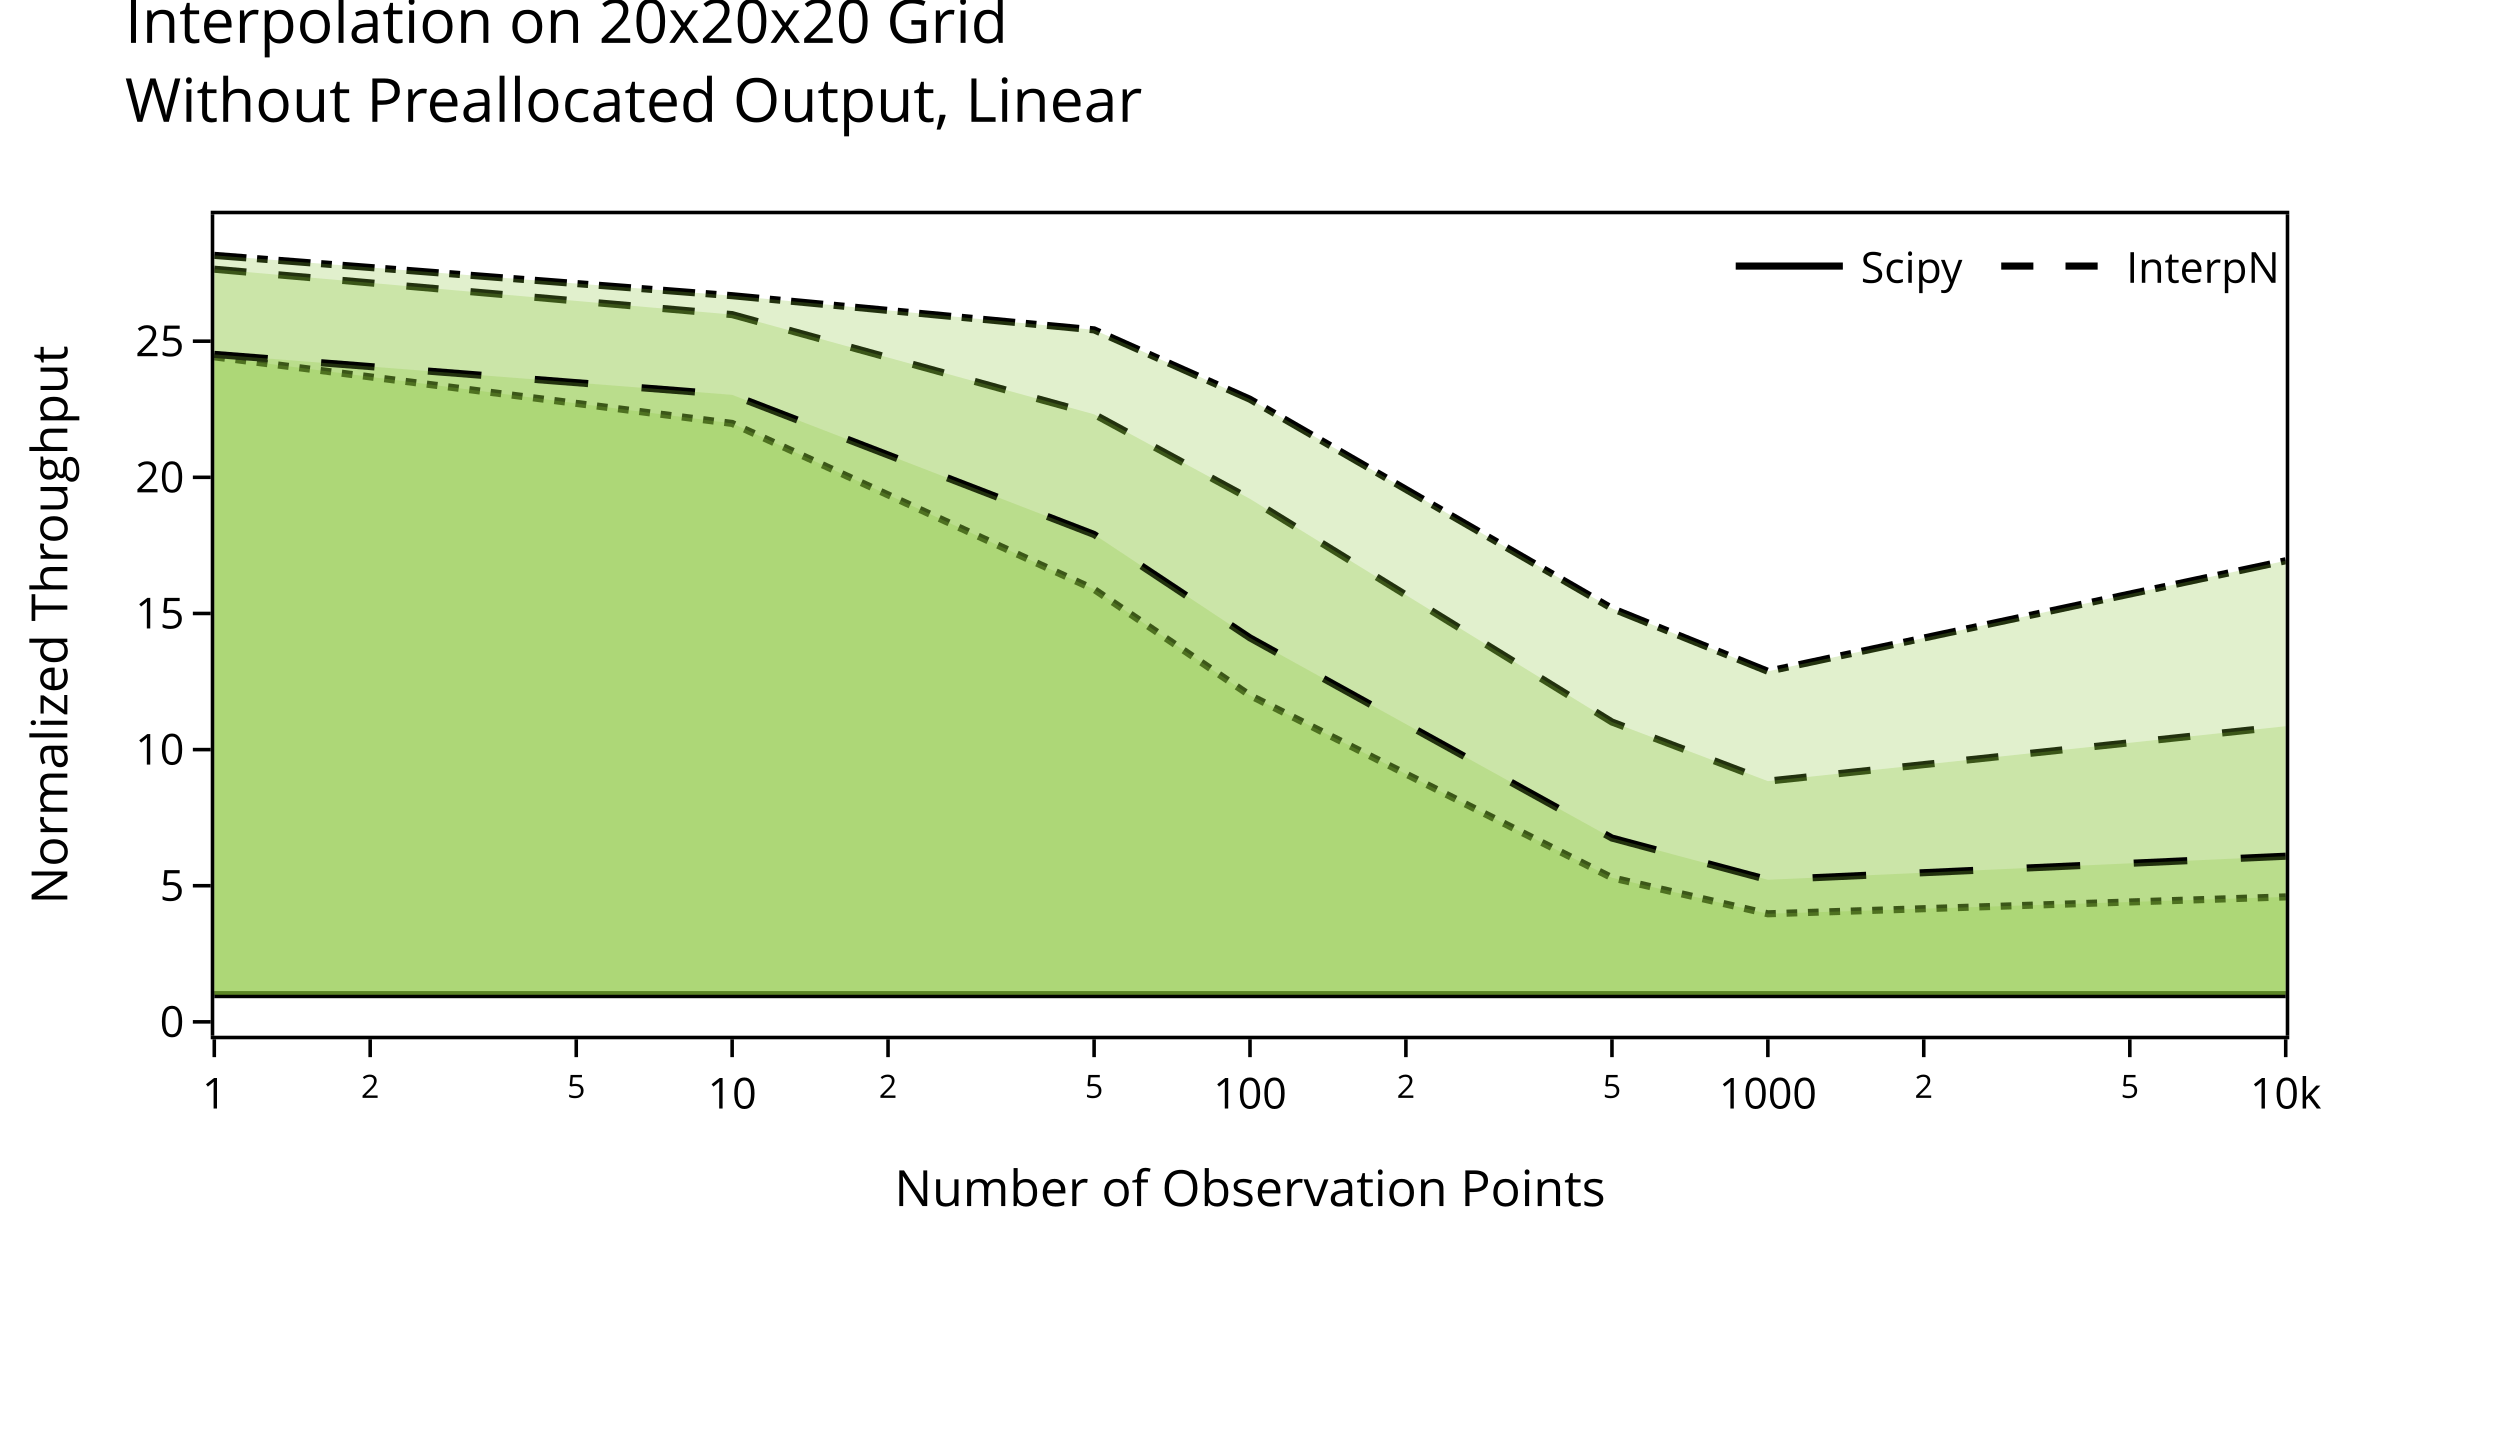
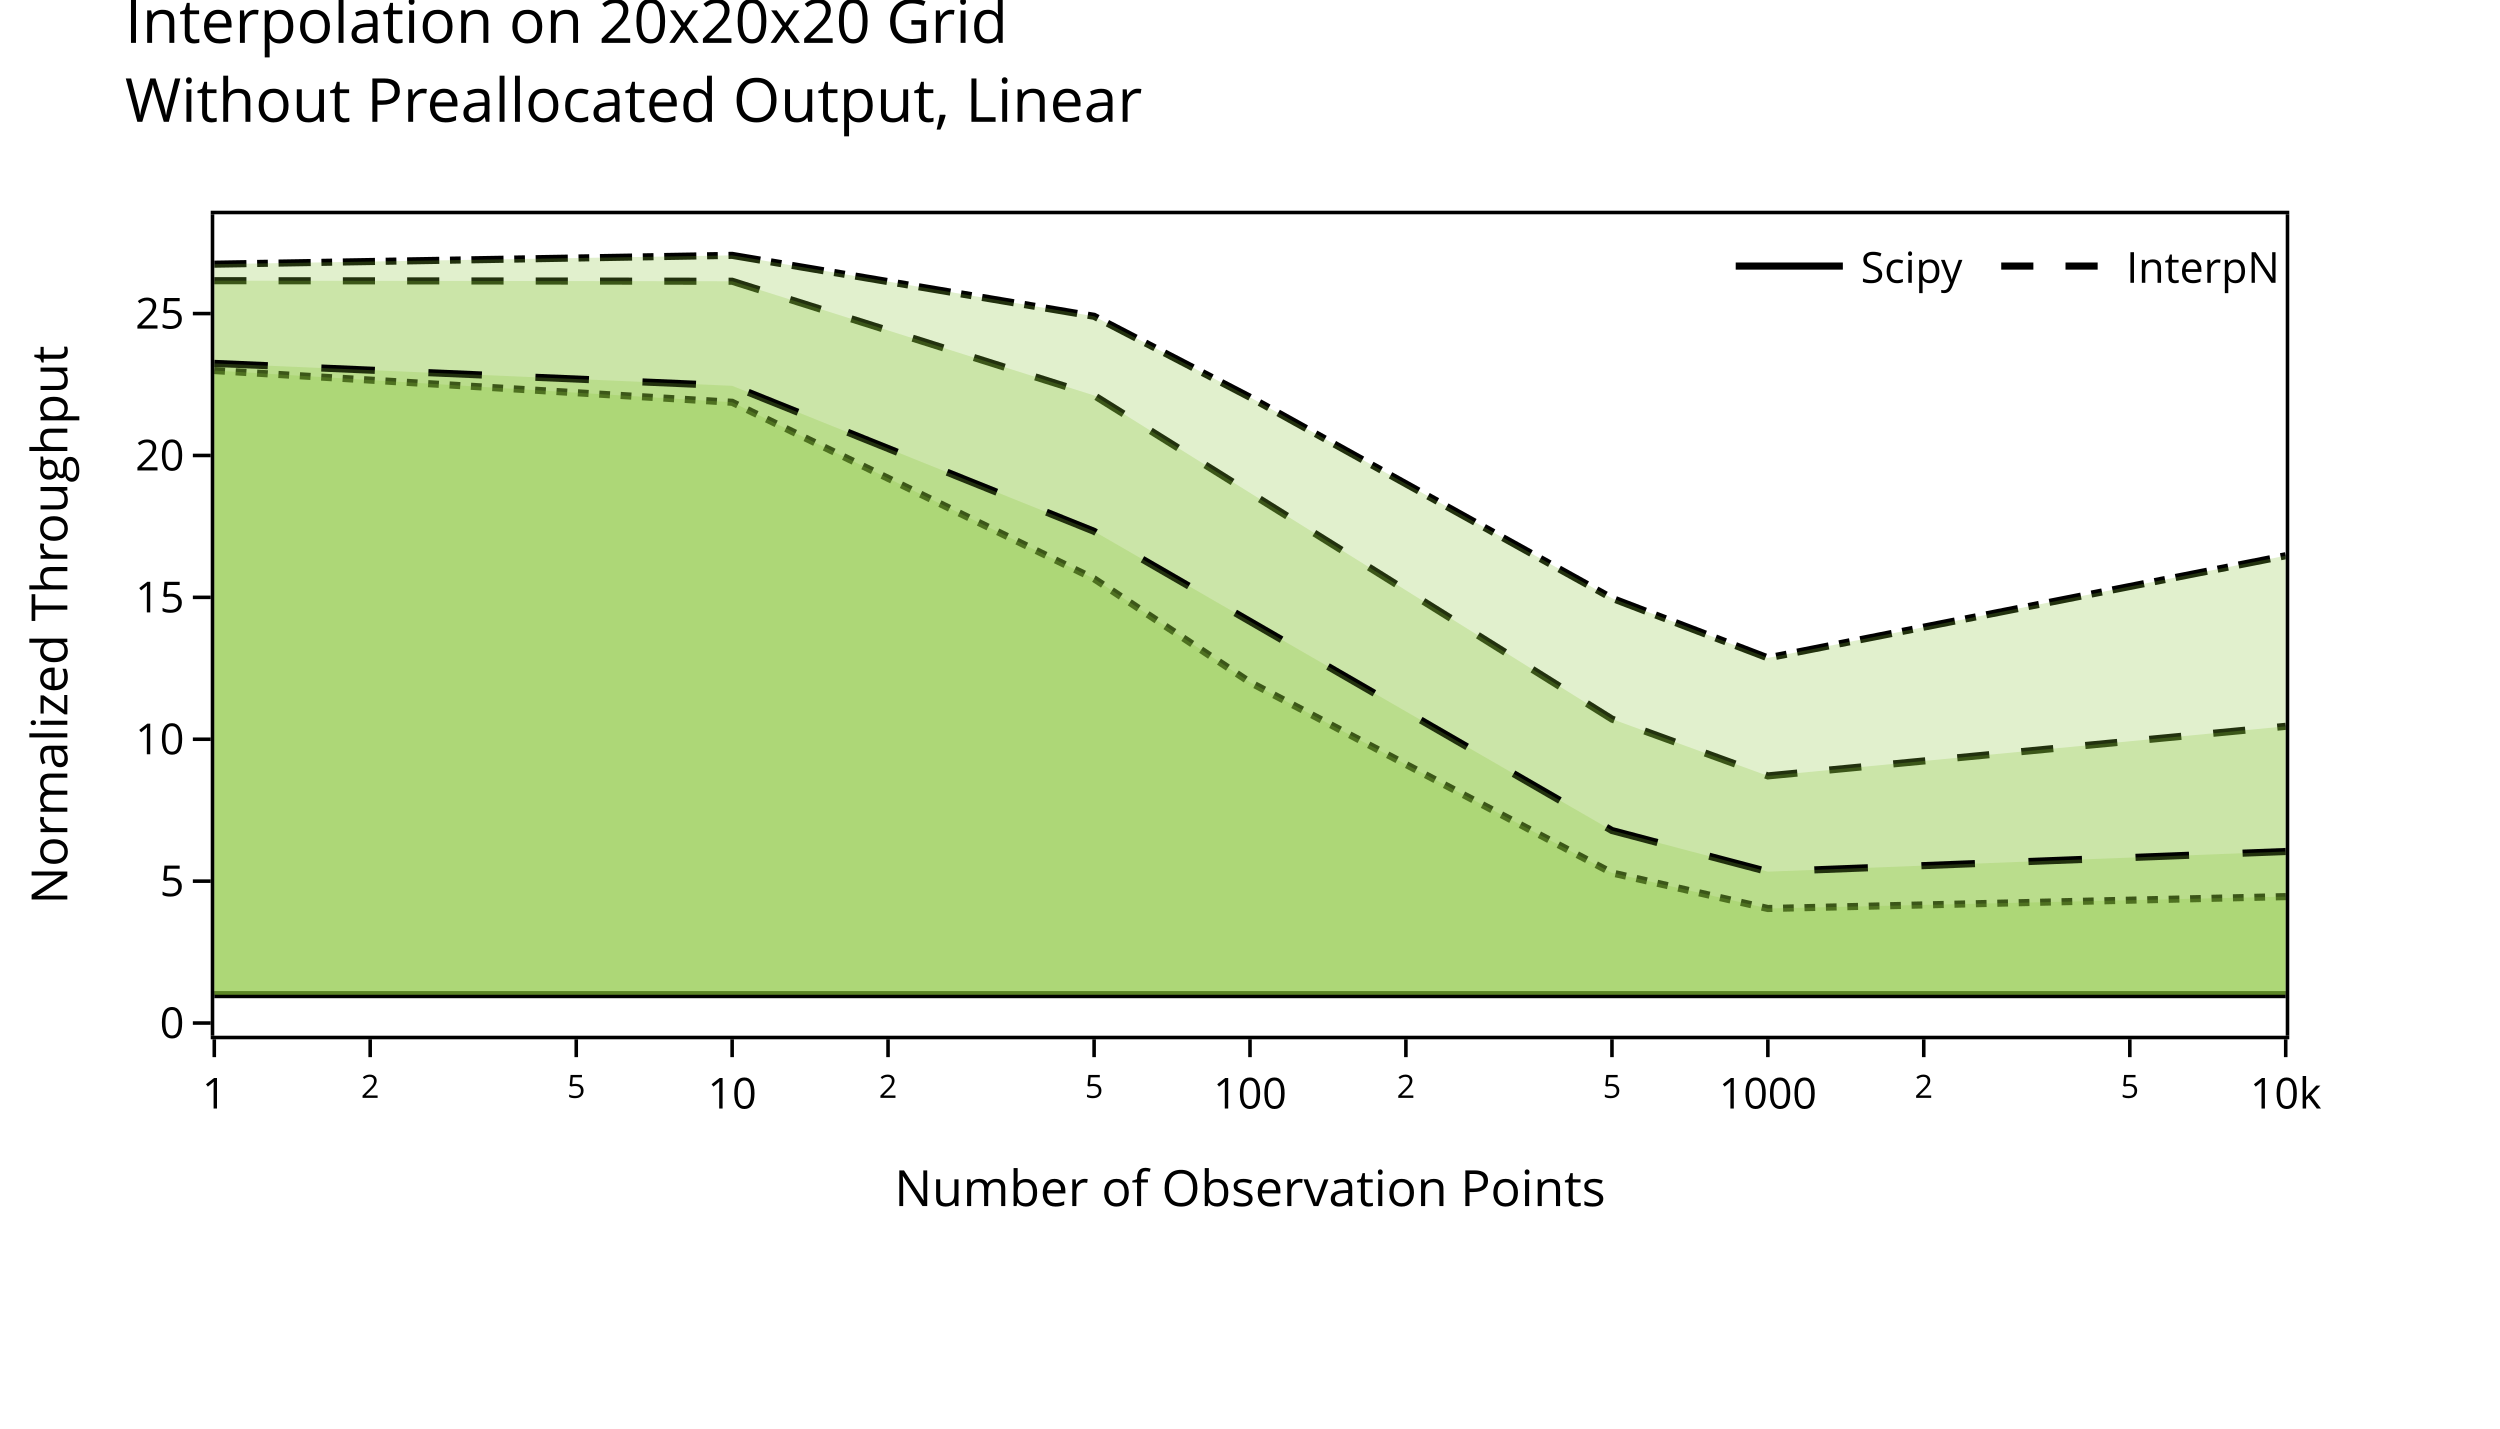
<svg xmlns="http://www.w3.org/2000/svg" class="main-svg" width="700" height="400" style="" viewBox="0 0 700 400">
  <rect x="0" y="0" width="700" height="400" style="fill: rgb(0, 0, 0); fill-opacity: 0;" />
-   <defs id="defs-8bcf89">
+   <defs id="defs-0c2729">
    <g class="clips">
-       <clipPath id="clip8bcf89xyplot" class="plotclip">
+       <clipPath id="clip0c2729xyplot" class="plotclip">
        <rect width="580" height="230" />
      </clipPath>
-       <clipPath class="axesclip" id="clip8bcf89x">
+       <clipPath class="axesclip" id="clip0c2729x">
        <rect x="60" y="0" width="580" height="400" />
      </clipPath>
-       <clipPath class="axesclip" id="clip8bcf89y">
+       <clipPath class="axesclip" id="clip0c2729y">
        <rect x="0" y="60" width="700" height="230" />
      </clipPath>
-       <clipPath class="axesclip" id="clip8bcf89xy">
+       <clipPath class="axesclip" id="clip0c2729xy">
        <rect x="60" y="60" width="580" height="230" />
      </clipPath>
    </g>
    <g class="gradients" />
    <g class="patterns" />
  </defs>
  <g class="bglayer">
    <rect class="bg" x="60" y="60" width="580" height="230" style="fill: rgb(0, 0, 0); fill-opacity: 0; stroke-width: 0;" />
  </g>
  <g class="layer-below">
    <g class="imagelayer" />
    <g class="shapelayer" />
  </g>
  <g class="cartesianlayer">
    <g class="subplot xy">
      <g class="layer-subplot">
        <g class="shapelayer" />
        <g class="imagelayer" />
      </g>
      <g class="minor-gridlayer">
        <g class="x" />
        <g class="y" />
      </g>
      <g class="gridlayer">
        <g class="x" />
        <g class="y" />
      </g>
      <g class="zerolinelayer" />
      <g class="layer-between">
        <g class="shapelayer" />
        <g class="imagelayer" />
      </g>
      <path class="xlines-below" />
      <path class="ylines-below" />
      <g class="overlines-below" />
      <g class="xaxislayer-below" />
      <g class="yaxislayer-below" />
      <g class="overaxes-below" />
      <g class="overplot">
-         <g class="xy" transform="translate(60,60)" clip-path="url(#clip8bcf89xyplot)">
+         <g class="xy" transform="translate(60,60)" clip-path="url(#clip0c2729xyplot)">
          <g class="scatterlayer mlayer">
-             <g class="trace scatter traceccc1c3" style="stroke-miterlimit: 2; opacity: 1;">
+             <g class="trace scatter traced14eba" style="stroke-miterlimit: 2; opacity: 1;">
              <g class="fills" />
              <g class="errorbars" />
              <g class="lines">
                <path class="js-line" d="M0,218.5L580,218.5" style="vector-effect: none; fill: none; stroke: rgb(0, 0, 0); stroke-opacity: 1; stroke-width: 2px; opacity: 1;" />
              </g>
              <g class="points" />
              <g class="text" />
            </g>
-             <g class="trace scatter tracebc4a03" style="stroke-miterlimit: 2; opacity: 1;">
-               <g class="fills" />
-               <g class="errorbars" />
-               <g class="lines">
-                 <path class="js-line" d="M0,15.38L145,28.09L246.35,56.01L290,79.69L391.35,142.17L435,158.72L580,143.34" style="vector-effect: none; fill: none; stroke: rgb(0, 0, 0); stroke-opacity: 1; stroke-dasharray: 9px, 9px; stroke-width: 2px; opacity: 1;" />
-               </g>
-               <g class="points" />
-               <g class="text" />
-             </g>
-             <g class="trace scatter trace39d7eb" style="stroke-miterlimit: 2; opacity: 1;">
+             <g class="trace scatter trace1c0eb3" style="stroke-miterlimit: 2; opacity: 1;">
+               <g class="fills" />
+               <g class="errorbars" />
+               <g class="lines">
+                 <path class="js-line" d="M0,18.59L145,18.75L246.35,50.73L391.35,141.35L435,157.25L580,143.37" style="vector-effect: none; fill: none; stroke: rgb(0, 0, 0); stroke-opacity: 1; stroke-dasharray: 9px, 9px; stroke-width: 2px; opacity: 1;" />
+               </g>
+               <g class="points" />
+               <g class="text" />
+             </g>
+             <g class="trace scatter trace369620" style="stroke-miterlimit: 2; opacity: 1;">
              <g class="fills">
                <g>
-                   <path class="js-fill" d="M0,15.38L145,28.09L246.35,56.01L290,79.69L391.35,142.17L435,158.72L580,143.34L580,218.5L435,218.5L0,218.5Z" style="fill: rgb(139, 196, 59); fill-opacity: 0.25; stroke-width: 0;" />
+                   <path class="js-fill" d="M0,18.59L145,18.75L246.35,50.73L391.35,141.35L435,157.25L580,143.37L580,218.5L0,218.5Z" style="fill: rgb(139, 196, 59); fill-opacity: 0.25; stroke-width: 0;" />
                </g>
              </g>
              <g class="errorbars" />
              <g class="lines">
-                 <path class="js-line" d="M0,15.38L145,28.09L246.35,56.01L290,79.69L391.35,142.17L435,158.72L580,143.34L580,218.5L435,218.5L0,218.5" style="vector-effect: none; fill: none; stroke: rgb(0, 204, 150); stroke-opacity: 1; stroke-width: 0px; opacity: 1;" />
-               </g>
-               <g class="points" />
-               <g class="text" />
-             </g>
-             <g class="trace scatter tracef94c55" style="stroke-miterlimit: 2; opacity: 1;">
-               <g class="fills" />
-               <g class="errorbars" />
-               <g class="lines">
-                 <path class="js-line" d="M0,39.91L145,58.56L246.35,105.02L290,134.72L391.35,185.78L435,195.86L580,191.13" style="vector-effect: none; fill: none; stroke: rgb(0, 0, 0); stroke-opacity: 1; stroke-dasharray: 3px, 3px; stroke-width: 2px; opacity: 1;" />
-               </g>
-               <g class="points" />
-               <g class="text" />
-             </g>
-             <g class="trace scatter trace909693" style="stroke-miterlimit: 2; opacity: 1;">
+                 <path class="js-line" d="M0,18.59L145,18.75L246.35,50.73L391.35,141.35L435,157.25L580,143.37L580,218.5L0,218.5" style="vector-effect: none; fill: none; stroke: rgb(0, 204, 150); stroke-opacity: 1; stroke-width: 0px; opacity: 1;" />
+               </g>
+               <g class="points" />
+               <g class="text" />
+             </g>
+             <g class="trace scatter trace654c3d" style="stroke-miterlimit: 2; opacity: 1;">
+               <g class="fills" />
+               <g class="errorbars" />
+               <g class="lines">
+                 <path class="js-line" d="M0,43.75L145,52.64L246.35,102.06L290,131.04L391.35,184.42L435,194.38L580,191.05" style="vector-effect: none; fill: none; stroke: rgb(0, 0, 0); stroke-opacity: 1; stroke-dasharray: 3px, 3px; stroke-width: 2px; opacity: 1;" />
+               </g>
+               <g class="points" />
+               <g class="text" />
+             </g>
+             <g class="trace scatter trace42787a" style="stroke-miterlimit: 2; opacity: 1;">
              <g class="fills">
                <g>
-                   <path class="js-fill" d="M0,39.91L145,58.56L246.35,105.02L290,134.72L391.35,185.78L435,195.86L580,191.13L580,218.5L435,218.5L0,218.5Z" style="fill: rgb(139, 196, 59); fill-opacity: 0.25; stroke-width: 0;" />
+                   <path class="js-fill" d="M0,43.75L145,52.64L246.35,102.06L290,131.04L391.35,184.42L435,194.38L580,191.05L580,218.5L435,218.5L0,218.5Z" style="fill: rgb(139, 196, 59); fill-opacity: 0.25; stroke-width: 0;" />
                </g>
              </g>
              <g class="errorbars" />
              <g class="lines">
-                 <path class="js-line" d="M0,39.91L145,58.56L246.35,105.02L290,134.72L391.35,185.78L435,195.86L580,191.13L580,218.5L435,218.5L0,218.5" style="vector-effect: none; fill: none; stroke: rgb(255, 161, 90); stroke-opacity: 1; stroke-width: 0px; opacity: 1;" />
-               </g>
-               <g class="points" />
-               <g class="text" />
-             </g>
-             <g class="trace scatter traced58d04" style="stroke-miterlimit: 2; opacity: 1;">
-               <g class="fills" />
-               <g class="errorbars" />
-               <g class="lines">
-                 <path class="js-line" d="M0,11.5L145,22.79L246.35,32.36L290,51.8L391.35,110.36L435,127.97L580,97.01" style="vector-effect: none; fill: none; stroke: rgb(0, 0, 0); stroke-opacity: 1; stroke-dasharray: 9px, 3px, 3px, 3px; stroke-width: 2px; opacity: 1;" />
-               </g>
-               <g class="points" />
-               <g class="text" />
-             </g>
-             <g class="trace scatter traceb2ca5b" style="stroke-miterlimit: 2; opacity: 1;">
+                 <path class="js-line" d="M0,43.75L145,52.64L246.35,102.06L290,131.04L391.35,184.42L435,194.38L580,191.05L580,218.5L435,218.5L0,218.5" style="vector-effect: none; fill: none; stroke: rgb(255, 161, 90); stroke-opacity: 1; stroke-width: 0px; opacity: 1;" />
+               </g>
+               <g class="points" />
+               <g class="text" />
+             </g>
+             <g class="trace scatter tracee0bc3b" style="stroke-miterlimit: 2; opacity: 1;">
+               <g class="fills" />
+               <g class="errorbars" />
+               <g class="lines">
+                 <path class="js-line" d="M0,13.97L145,11.5L246.35,28.56L290,51.24L391.35,107.51L435,124.22L580,95.6" style="vector-effect: none; fill: none; stroke: rgb(0, 0, 0); stroke-opacity: 1; stroke-dasharray: 9px, 3px, 3px, 3px; stroke-width: 2px; opacity: 1;" />
+               </g>
+               <g class="points" />
+               <g class="text" />
+             </g>
+             <g class="trace scatter trace3c966f" style="stroke-miterlimit: 2; opacity: 1;">
              <g class="fills">
                <g>
-                   <path class="js-fill" d="M0,11.5L145,22.79L246.35,32.36L290,51.8L391.35,110.36L435,127.97L580,97.01L580,218.5L435,218.5L0,218.5Z" style="fill: rgb(139, 196, 59); fill-opacity: 0.25; stroke-width: 0;" />
+                   <path class="js-fill" d="M0,13.97L145,11.5L246.35,28.56L290,51.24L391.35,107.51L435,124.22L580,95.6L580,218.5L435,218.5L0,218.5Z" style="fill: rgb(139, 196, 59); fill-opacity: 0.25; stroke-width: 0;" />
                </g>
              </g>
              <g class="errorbars" />
              <g class="lines">
-                 <path class="js-line" d="M0,11.5L145,22.79L246.35,32.36L290,51.8L391.35,110.36L435,127.97L580,97.01L580,218.5L435,218.5L0,218.5" style="vector-effect: none; fill: none; stroke: rgb(255, 102, 146); stroke-opacity: 1; stroke-width: 0px; opacity: 1;" />
-               </g>
-               <g class="points" />
-               <g class="text" />
-             </g>
-             <g class="trace scatter trace660c5e" style="stroke-miterlimit: 2; opacity: 1;">
-               <g class="fills" />
-               <g class="errorbars" />
-               <g class="lines">
-                 <path class="js-line" d="M0,39.23L145,50.56L246.35,89.66L290,118.61L391.35,174.66L435,186.34L580,179.74" style="vector-effect: none; fill: none; stroke: rgb(0, 0, 0); stroke-opacity: 1; stroke-dasharray: 15px, 15px; stroke-width: 2px; opacity: 1;" />
-               </g>
-               <g class="points" />
-               <g class="text" />
-             </g>
-             <g class="trace scatter trace76685a" style="stroke-miterlimit: 2; opacity: 1;">
+                 <path class="js-line" d="M0,13.97L145,11.5L246.35,28.56L290,51.24L391.35,107.51L435,124.22L580,95.6L580,218.5L435,218.5L0,218.5" style="vector-effect: none; fill: none; stroke: rgb(255, 102, 146); stroke-opacity: 1; stroke-width: 0px; opacity: 1;" />
+               </g>
+               <g class="points" />
+               <g class="text" />
+             </g>
+             <g class="trace scatter trace3a5d48" style="stroke-miterlimit: 2; opacity: 1;">
+               <g class="fills" />
+               <g class="errorbars" />
+               <g class="lines">
+                 <path class="js-line" d="M0,41.75L145,48.03L246.35,88.78L391.35,172.55L435,184.07L580,178.42" style="vector-effect: none; fill: none; stroke: rgb(0, 0, 0); stroke-opacity: 1; stroke-dasharray: 15px, 15px; stroke-width: 2px; opacity: 1;" />
+               </g>
+               <g class="points" />
+               <g class="text" />
+             </g>
+             <g class="trace scatter trace0fdc7d" style="stroke-miterlimit: 2; opacity: 1;">
              <g class="fills">
                <g>
-                   <path class="js-fill" d="M0,39.23L145,50.56L246.35,89.66L290,118.61L391.35,174.66L435,186.34L580,179.74L580,218.5L435,218.5L0,218.5Z" style="fill: rgb(139, 196, 59); fill-opacity: 0.25; stroke-width: 0;" />
+                   <path class="js-fill" d="M0,41.75L145,48.03L246.35,88.78L391.35,172.55L435,184.07L580,178.42L580,218.5L0,218.5Z" style="fill: rgb(139, 196, 59); fill-opacity: 0.25; stroke-width: 0;" />
                </g>
              </g>
              <g class="errorbars" />
              <g class="lines">
-                 <path class="js-line" d="M0,39.23L145,50.56L246.35,89.66L290,118.61L391.35,174.66L435,186.34L580,179.74L580,218.5L435,218.5L0,218.5" style="vector-effect: none; fill: none; stroke: rgb(255, 151, 255); stroke-opacity: 1; stroke-width: 0px; opacity: 1;" />
+                 <path class="js-line" d="M0,41.75L145,48.03L246.35,88.78L391.35,172.55L435,184.07L580,178.42L580,218.5L0,218.5" style="vector-effect: none; fill: none; stroke: rgb(255, 151, 255); stroke-opacity: 1; stroke-width: 0px; opacity: 1;" />
              </g>
              <g class="points" />
              <g class="text" />
            </g>
          </g>
        </g>
      </g>
      <path class="xlines-above crisp" d="M59,290.5H641M59,59.5H641" style="fill: none; stroke-width: 1px; stroke: rgb(0, 0, 0); stroke-opacity: 1;" />
      <path class="ylines-above crisp" d="M59.5,60V290M640.5,60V290" style="fill: none; stroke-width: 1px; stroke: rgb(0, 0, 0); stroke-opacity: 1;" />
      <g class="overlines-above" />
      <g class="xaxislayer-above">
        <path class="xtick ticks crisp" d="M0,291v5" transform="translate(60,0)" style="stroke: rgb(0, 0, 0); stroke-opacity: 1; stroke-width: 1px;" />
        <path class="xtick ticks crisp" d="M0,291v5" transform="translate(103.65,0)" style="stroke: rgb(0, 0, 0); stroke-opacity: 1; stroke-width: 1px;" />
        <path class="xtick ticks crisp" d="M0,291v5" transform="translate(161.35,0)" style="stroke: rgb(0, 0, 0); stroke-opacity: 1; stroke-width: 1px;" />
        <path class="xtick ticks crisp" d="M0,291v5" transform="translate(205,0)" style="stroke: rgb(0, 0, 0); stroke-opacity: 1; stroke-width: 1px;" />
        <path class="xtick ticks crisp" d="M0,291v5" transform="translate(248.65,0)" style="stroke: rgb(0, 0, 0); stroke-opacity: 1; stroke-width: 1px;" />
        <path class="xtick ticks crisp" d="M0,291v5" transform="translate(306.35,0)" style="stroke: rgb(0, 0, 0); stroke-opacity: 1; stroke-width: 1px;" />
        <path class="xtick ticks crisp" d="M0,291v5" transform="translate(350,0)" style="stroke: rgb(0, 0, 0); stroke-opacity: 1; stroke-width: 1px;" />
        <path class="xtick ticks crisp" d="M0,291v5" transform="translate(393.65,0)" style="stroke: rgb(0, 0, 0); stroke-opacity: 1; stroke-width: 1px;" />
        <path class="xtick ticks crisp" d="M0,291v5" transform="translate(451.35,0)" style="stroke: rgb(0, 0, 0); stroke-opacity: 1; stroke-width: 1px;" />
        <path class="xtick ticks crisp" d="M0,291v5" transform="translate(495,0)" style="stroke: rgb(0, 0, 0); stroke-opacity: 1; stroke-width: 1px;" />
        <path class="xtick ticks crisp" d="M0,291v5" transform="translate(538.65,0)" style="stroke: rgb(0, 0, 0); stroke-opacity: 1; stroke-width: 1px;" />
        <path class="xtick ticks crisp" d="M0,291v5" transform="translate(596.35,0)" style="stroke: rgb(0, 0, 0); stroke-opacity: 1; stroke-width: 1px;" />
        <path class="xtick ticks crisp" d="M0,291v5" transform="translate(640,0)" style="stroke: rgb(0, 0, 0); stroke-opacity: 1; stroke-width: 1px;" />
        <g class="xtick">
          <text text-anchor="middle" x="0" y="310.4" transform="translate(60,0)" style="font-family: 'Open Sans', verdana, arial, sans-serif; font-size: 12px; fill: rgb(0, 0, 0); fill-opacity: 1; white-space: pre; opacity: 1;">1</text>
        </g>
        <g class="xtick">
          <text text-anchor="middle" x="0" y="307.4" style="font-family: 'Open Sans', verdana, arial, sans-serif; font-size: 9px; fill: rgb(0, 0, 0); fill-opacity: 1; white-space: pre; opacity: 1;" transform="translate(103.65,0)">2</text>
        </g>
        <g class="xtick">
          <text text-anchor="middle" x="0" y="307.4" style="font-family: 'Open Sans', verdana, arial, sans-serif; font-size: 9px; fill: rgb(0, 0, 0); fill-opacity: 1; white-space: pre; opacity: 1;" transform="translate(161.35,0)">5</text>
        </g>
        <g class="xtick">
          <text text-anchor="middle" x="0" y="310.4" style="font-family: 'Open Sans', verdana, arial, sans-serif; font-size: 12px; fill: rgb(0, 0, 0); fill-opacity: 1; white-space: pre; opacity: 1;" transform="translate(205,0)">10</text>
        </g>
        <g class="xtick">
          <text text-anchor="middle" x="0" y="307.4" style="font-family: 'Open Sans', verdana, arial, sans-serif; font-size: 9px; fill: rgb(0, 0, 0); fill-opacity: 1; white-space: pre; opacity: 1;" transform="translate(248.65,0)">2</text>
        </g>
        <g class="xtick">
          <text text-anchor="middle" x="0" y="307.4" style="font-family: 'Open Sans', verdana, arial, sans-serif; font-size: 9px; fill: rgb(0, 0, 0); fill-opacity: 1; white-space: pre; opacity: 1;" transform="translate(306.35,0)">5</text>
        </g>
        <g class="xtick">
          <text text-anchor="middle" x="0" y="310.4" style="font-family: 'Open Sans', verdana, arial, sans-serif; font-size: 12px; fill: rgb(0, 0, 0); fill-opacity: 1; white-space: pre; opacity: 1;" transform="translate(350,0)">100</text>
        </g>
        <g class="xtick">
          <text text-anchor="middle" x="0" y="307.4" style="font-family: 'Open Sans', verdana, arial, sans-serif; font-size: 9px; fill: rgb(0, 0, 0); fill-opacity: 1; white-space: pre; opacity: 1;" transform="translate(393.65,0)">2</text>
        </g>
        <g class="xtick">
          <text text-anchor="middle" x="0" y="307.4" style="font-family: 'Open Sans', verdana, arial, sans-serif; font-size: 9px; fill: rgb(0, 0, 0); fill-opacity: 1; white-space: pre; opacity: 1;" transform="translate(451.35,0)">5</text>
        </g>
        <g class="xtick">
          <text text-anchor="middle" x="0" y="310.4" style="font-family: 'Open Sans', verdana, arial, sans-serif; font-size: 12px; fill: rgb(0, 0, 0); fill-opacity: 1; white-space: pre; opacity: 1;" transform="translate(495,0)">1000</text>
        </g>
        <g class="xtick">
          <text text-anchor="middle" x="0" y="307.4" style="font-family: 'Open Sans', verdana, arial, sans-serif; font-size: 9px; fill: rgb(0, 0, 0); fill-opacity: 1; white-space: pre; opacity: 1;" transform="translate(538.65,0)">2</text>
        </g>
        <g class="xtick">
          <text text-anchor="middle" x="0" y="307.4" style="font-family: 'Open Sans', verdana, arial, sans-serif; font-size: 9px; fill: rgb(0, 0, 0); fill-opacity: 1; white-space: pre; opacity: 1;" transform="translate(596.35,0)">5</text>
        </g>
        <g class="xtick">
          <text text-anchor="middle" x="0" y="310.4" style="font-family: 'Open Sans', verdana, arial, sans-serif; font-size: 12px; fill: rgb(0, 0, 0); fill-opacity: 1; white-space: pre; opacity: 1;" transform="translate(640,0)">10k</text>
        </g>
      </g>
      <g class="yaxislayer-above">
-         <path class="ytick ticks crisp" d="M59,0h-5" transform="translate(0,286.12)" style="stroke: rgb(0, 0, 0); stroke-opacity: 1; stroke-width: 1px;" />
-         <path class="ytick ticks crisp" d="M59,0h-5" transform="translate(0,248)" style="stroke: rgb(0, 0, 0); stroke-opacity: 1; stroke-width: 1px;" />
-         <path class="ytick ticks crisp" d="M59,0h-5" transform="translate(0,209.89)" style="stroke: rgb(0, 0, 0); stroke-opacity: 1; stroke-width: 1px;" />
-         <path class="ytick ticks crisp" d="M59,0h-5" transform="translate(0,171.77)" style="stroke: rgb(0, 0, 0); stroke-opacity: 1; stroke-width: 1px;" />
-         <path class="ytick ticks crisp" d="M59,0h-5" transform="translate(0,133.65)" style="stroke: rgb(0, 0, 0); stroke-opacity: 1; stroke-width: 1px;" />
-         <path class="ytick ticks crisp" d="M59,0h-5" transform="translate(0,95.53)" style="stroke: rgb(0, 0, 0); stroke-opacity: 1; stroke-width: 1px;" />
-         <g class="ytick">
-           <text text-anchor="end" x="51.6" y="4.2" transform="translate(0,286.12)" style="font-family: 'Open Sans', verdana, arial, sans-serif; font-size: 12px; fill: rgb(0, 0, 0); fill-opacity: 1; white-space: pre; opacity: 1;">0</text>
-         </g>
-         <g class="ytick">
-           <text text-anchor="end" x="51.6" y="4.2" style="font-family: 'Open Sans', verdana, arial, sans-serif; font-size: 12px; fill: rgb(0, 0, 0); fill-opacity: 1; white-space: pre; opacity: 1;" transform="translate(0,248)">5</text>
-         </g>
-         <g class="ytick">
-           <text text-anchor="end" x="51.6" y="4.2" style="font-family: 'Open Sans', verdana, arial, sans-serif; font-size: 12px; fill: rgb(0, 0, 0); fill-opacity: 1; white-space: pre; opacity: 1;" transform="translate(0,209.89)">10</text>
-         </g>
-         <g class="ytick">
-           <text text-anchor="end" x="51.6" y="4.2" style="font-family: 'Open Sans', verdana, arial, sans-serif; font-size: 12px; fill: rgb(0, 0, 0); fill-opacity: 1; white-space: pre; opacity: 1;" transform="translate(0,171.77)">15</text>
-         </g>
-         <g class="ytick">
-           <text text-anchor="end" x="51.6" y="4.2" style="font-family: 'Open Sans', verdana, arial, sans-serif; font-size: 12px; fill: rgb(0, 0, 0); fill-opacity: 1; white-space: pre; opacity: 1;" transform="translate(0,133.65)">20</text>
-         </g>
-         <g class="ytick">
-           <text text-anchor="end" x="51.6" y="4.2" style="font-family: 'Open Sans', verdana, arial, sans-serif; font-size: 12px; fill: rgb(0, 0, 0); fill-opacity: 1; white-space: pre; opacity: 1;" transform="translate(0,95.53)">25</text>
+         <path class="ytick ticks crisp" d="M59,0h-5" transform="translate(0,286.45)" style="stroke: rgb(0, 0, 0); stroke-opacity: 1; stroke-width: 1px;" />
+         <path class="ytick ticks crisp" d="M59,0h-5" transform="translate(0,246.72)" style="stroke: rgb(0, 0, 0); stroke-opacity: 1; stroke-width: 1px;" />
+         <path class="ytick ticks crisp" d="M59,0h-5" transform="translate(0,206.99)" style="stroke: rgb(0, 0, 0); stroke-opacity: 1; stroke-width: 1px;" />
+         <path class="ytick ticks crisp" d="M59,0h-5" transform="translate(0,167.26)" style="stroke: rgb(0, 0, 0); stroke-opacity: 1; stroke-width: 1px;" />
+         <path class="ytick ticks crisp" d="M59,0h-5" transform="translate(0,127.53)" style="stroke: rgb(0, 0, 0); stroke-opacity: 1; stroke-width: 1px;" />
+         <path class="ytick ticks crisp" d="M59,0h-5" transform="translate(0,87.8)" style="stroke: rgb(0, 0, 0); stroke-opacity: 1; stroke-width: 1px;" />
+         <g class="ytick">
+           <text text-anchor="end" x="51.6" y="4.2" transform="translate(0,286.45)" style="font-family: 'Open Sans', verdana, arial, sans-serif; font-size: 12px; fill: rgb(0, 0, 0); fill-opacity: 1; white-space: pre; opacity: 1;">0</text>
+         </g>
+         <g class="ytick">
+           <text text-anchor="end" x="51.6" y="4.2" style="font-family: 'Open Sans', verdana, arial, sans-serif; font-size: 12px; fill: rgb(0, 0, 0); fill-opacity: 1; white-space: pre; opacity: 1;" transform="translate(0,246.72)">5</text>
+         </g>
+         <g class="ytick">
+           <text text-anchor="end" x="51.6" y="4.2" style="font-family: 'Open Sans', verdana, arial, sans-serif; font-size: 12px; fill: rgb(0, 0, 0); fill-opacity: 1; white-space: pre; opacity: 1;" transform="translate(0,206.99)">10</text>
+         </g>
+         <g class="ytick">
+           <text text-anchor="end" x="51.6" y="4.2" style="font-family: 'Open Sans', verdana, arial, sans-serif; font-size: 12px; fill: rgb(0, 0, 0); fill-opacity: 1; white-space: pre; opacity: 1;" transform="translate(0,167.26)">15</text>
+         </g>
+         <g class="ytick">
+           <text text-anchor="end" x="51.6" y="4.2" style="font-family: 'Open Sans', verdana, arial, sans-serif; font-size: 12px; fill: rgb(0, 0, 0); fill-opacity: 1; white-space: pre; opacity: 1;" transform="translate(0,127.53)">20</text>
+         </g>
+         <g class="ytick">
+           <text text-anchor="end" x="51.6" y="4.2" style="font-family: 'Open Sans', verdana, arial, sans-serif; font-size: 12px; fill: rgb(0, 0, 0); fill-opacity: 1; white-space: pre; opacity: 1;" transform="translate(0,87.8)">25</text>
        </g>
      </g>
      <g class="overaxes-above" />
    </g>
  </g>
  <g class="polarlayer" />
  <g class="smithlayer" />
  <g class="ternarylayer" />
  <g class="geolayer" />
  <g class="funnelarealayer" />
  <g class="pielayer" />
  <g class="iciclelayer" />
  <g class="treemaplayer" />
  <g class="sunburstlayer" />
  <g class="glimages" />
-   <defs id="topdefs-8bcf89">
+   <defs id="topdefs-0c2729">
    <g class="clips" />
-     <clipPath id="legend8bcf89">
+     <clipPath id="legend0c2729">
      <rect width="159" height="29" x="0" y="0" />
    </clipPath>
  </defs>
  <g class="layer-above">
    <g class="imagelayer" />
    <g class="shapelayer" />
  </g>
  <g class="infolayer">
    <g class="legend" pointer-events="all" transform="translate(481,60)">
      <rect class="bg" shape-rendering="crispEdges" width="159" height="29" x="0" y="0" style="stroke: rgb(68, 68, 68); stroke-opacity: 1; fill: rgb(0, 0, 0); fill-opacity: 0; stroke-width: 0px;" />
-       <g class="scrollbox" transform="" clip-path="url(#legend8bcf89)">
+       <g class="scrollbox" transform="" clip-path="url(#legend0c2729)">
        <g class="groups">
          <g class="traces" transform="translate(0,14.5)" style="opacity: 1;">
            <text class="legendtext" text-anchor="start" x="40" y="4.68" style="font-family: 'Open Sans', verdana, arial, sans-serif; font-size: 12px; fill: rgb(0, 0, 0); fill-opacity: 1; white-space: pre;">Scipy</text>
            <g class="layers" style="opacity: 1;">
              <g class="legendfill" />
              <g class="legendlines">
                <path class="js-line" d="M5,0h30" style="fill: none; stroke: rgb(0, 0, 0); stroke-opacity: 1; stroke-width: 2px;" />
              </g>
              <g class="legendsymbols">
                <g class="legendpoints" />
              </g>
            </g>
            <rect class="legendtoggle" x="0" y="-9.5" width="71.844" height="19" style="fill: rgb(0, 0, 0); fill-opacity: 0;" />
          </g>
          <g class="traces" transform="translate(74.34375,14.5)" style="opacity: 1;">
            <text class="legendtext" text-anchor="start" x="40" y="4.68" style="font-family: 'Open Sans', verdana, arial, sans-serif; font-size: 12px; fill: rgb(0, 0, 0); fill-opacity: 1; white-space: pre;">InterpN</text>
            <g class="layers" style="opacity: 1;">
              <g class="legendfill" />
              <g class="legendlines">
                <path class="js-line" d="M5,0h30" style="fill: none; stroke: rgb(0, 0, 0); stroke-opacity: 1; stroke-dasharray: 9px, 9px; stroke-width: 2px;" />
              </g>
              <g class="legendsymbols">
                <g class="legendpoints" />
              </g>
            </g>
            <rect class="legendtoggle" x="0" y="-9.5" width="81.859" height="19" style="fill: rgb(0, 0, 0); fill-opacity: 0;" />
          </g>
        </g>
      </g>
      <rect class="scrollbar" rx="20" ry="3" width="0" height="0" x="0" y="0" style="fill: rgb(128, 139, 164); fill-opacity: 1;" />
    </g>
    <g class="g-gtitle">
      <text class="gtitle" x="35" y="12" text-anchor="start" dy="0.7em" style="opacity: 1; font-family: 'Open Sans', verdana, arial, sans-serif; font-size: 17px; fill: rgb(0, 0, 0); fill-opacity: 1; white-space: pre;">
        <tspan class="line" dy="0em" x="35" y="12">Interpolation on 20x20x20 Grid</tspan>
        <tspan class="line" dy="1.3em" x="35" y="12">Without Preallocated Output, Linear</tspan>
      </text>
    </g>
    <g class="g-xtitle">
      <text class="xtitle" x="350" y="337.706" text-anchor="middle" style="opacity: 1; font-family: 'Open Sans', verdana, arial, sans-serif; font-size: 14px; fill: rgb(0, 0, 0); fill-opacity: 1; white-space: pre;">Number of Observation Points</text>
    </g>
    <g class="g-ytitle">
      <text class="ytitle" transform="rotate(-90,18.85,175)" x="18.85" y="175" text-anchor="middle" style="opacity: 1; font-family: 'Open Sans', verdana, arial, sans-serif; font-size: 14px; fill: rgb(0, 0, 0); fill-opacity: 1; white-space: pre;">Normalized Throughput</text>
    </g>
  </g>
</svg>
